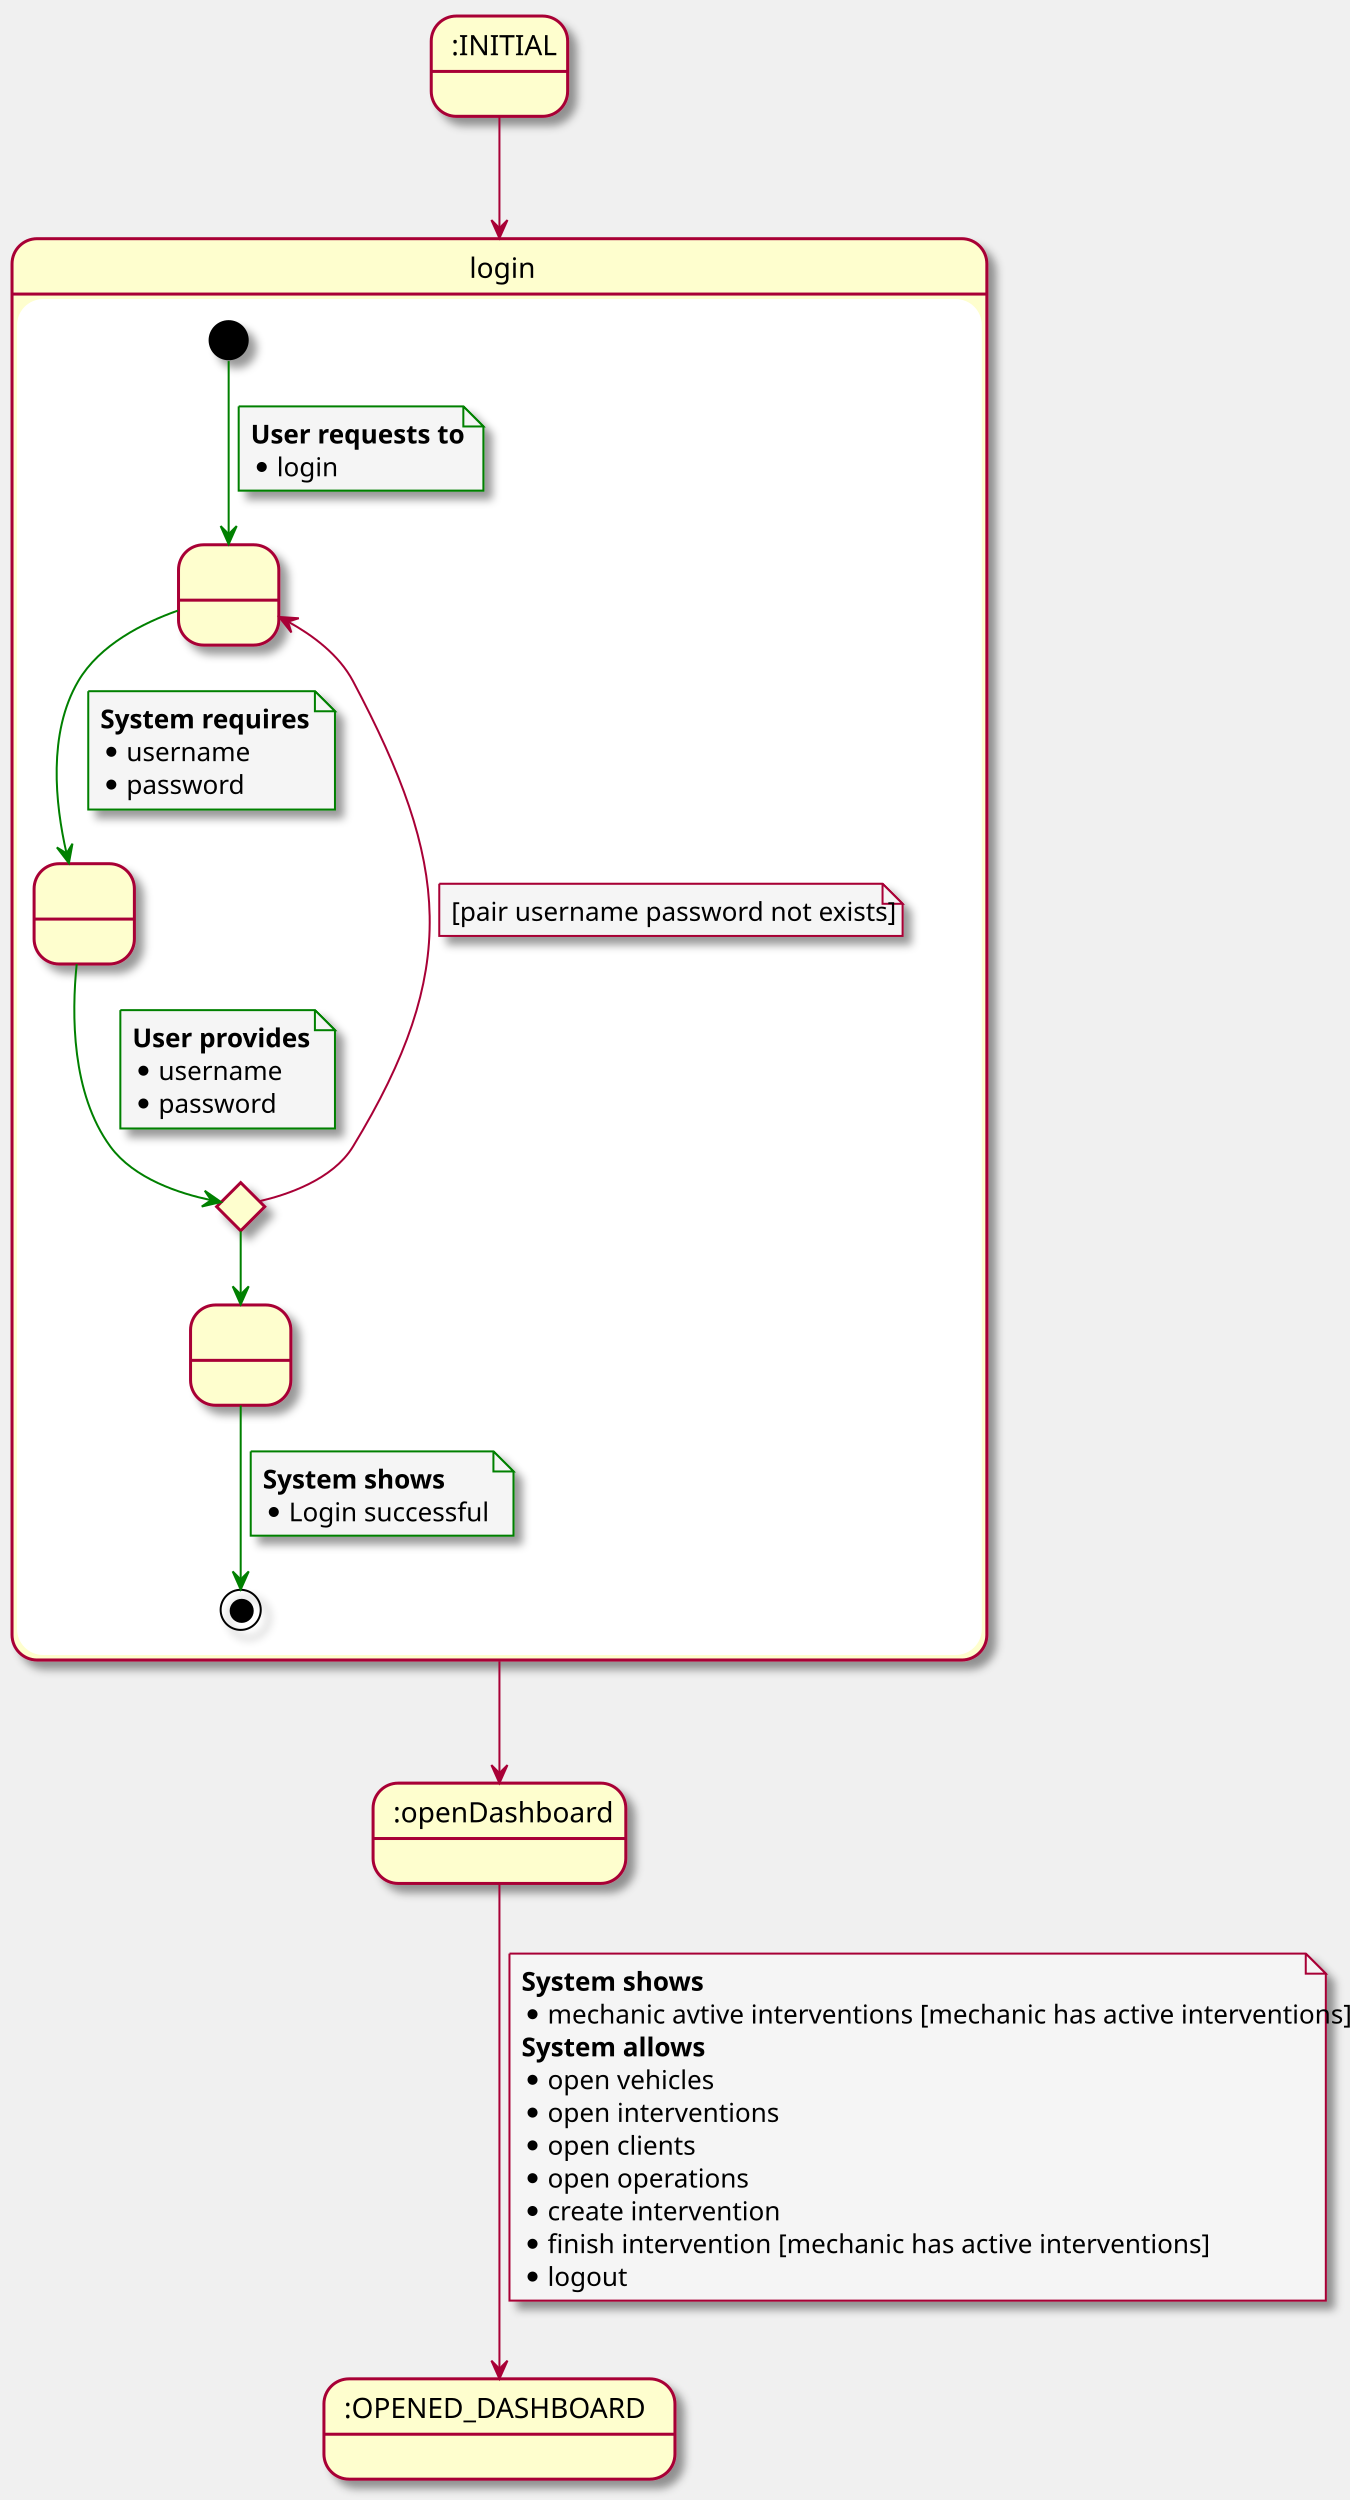
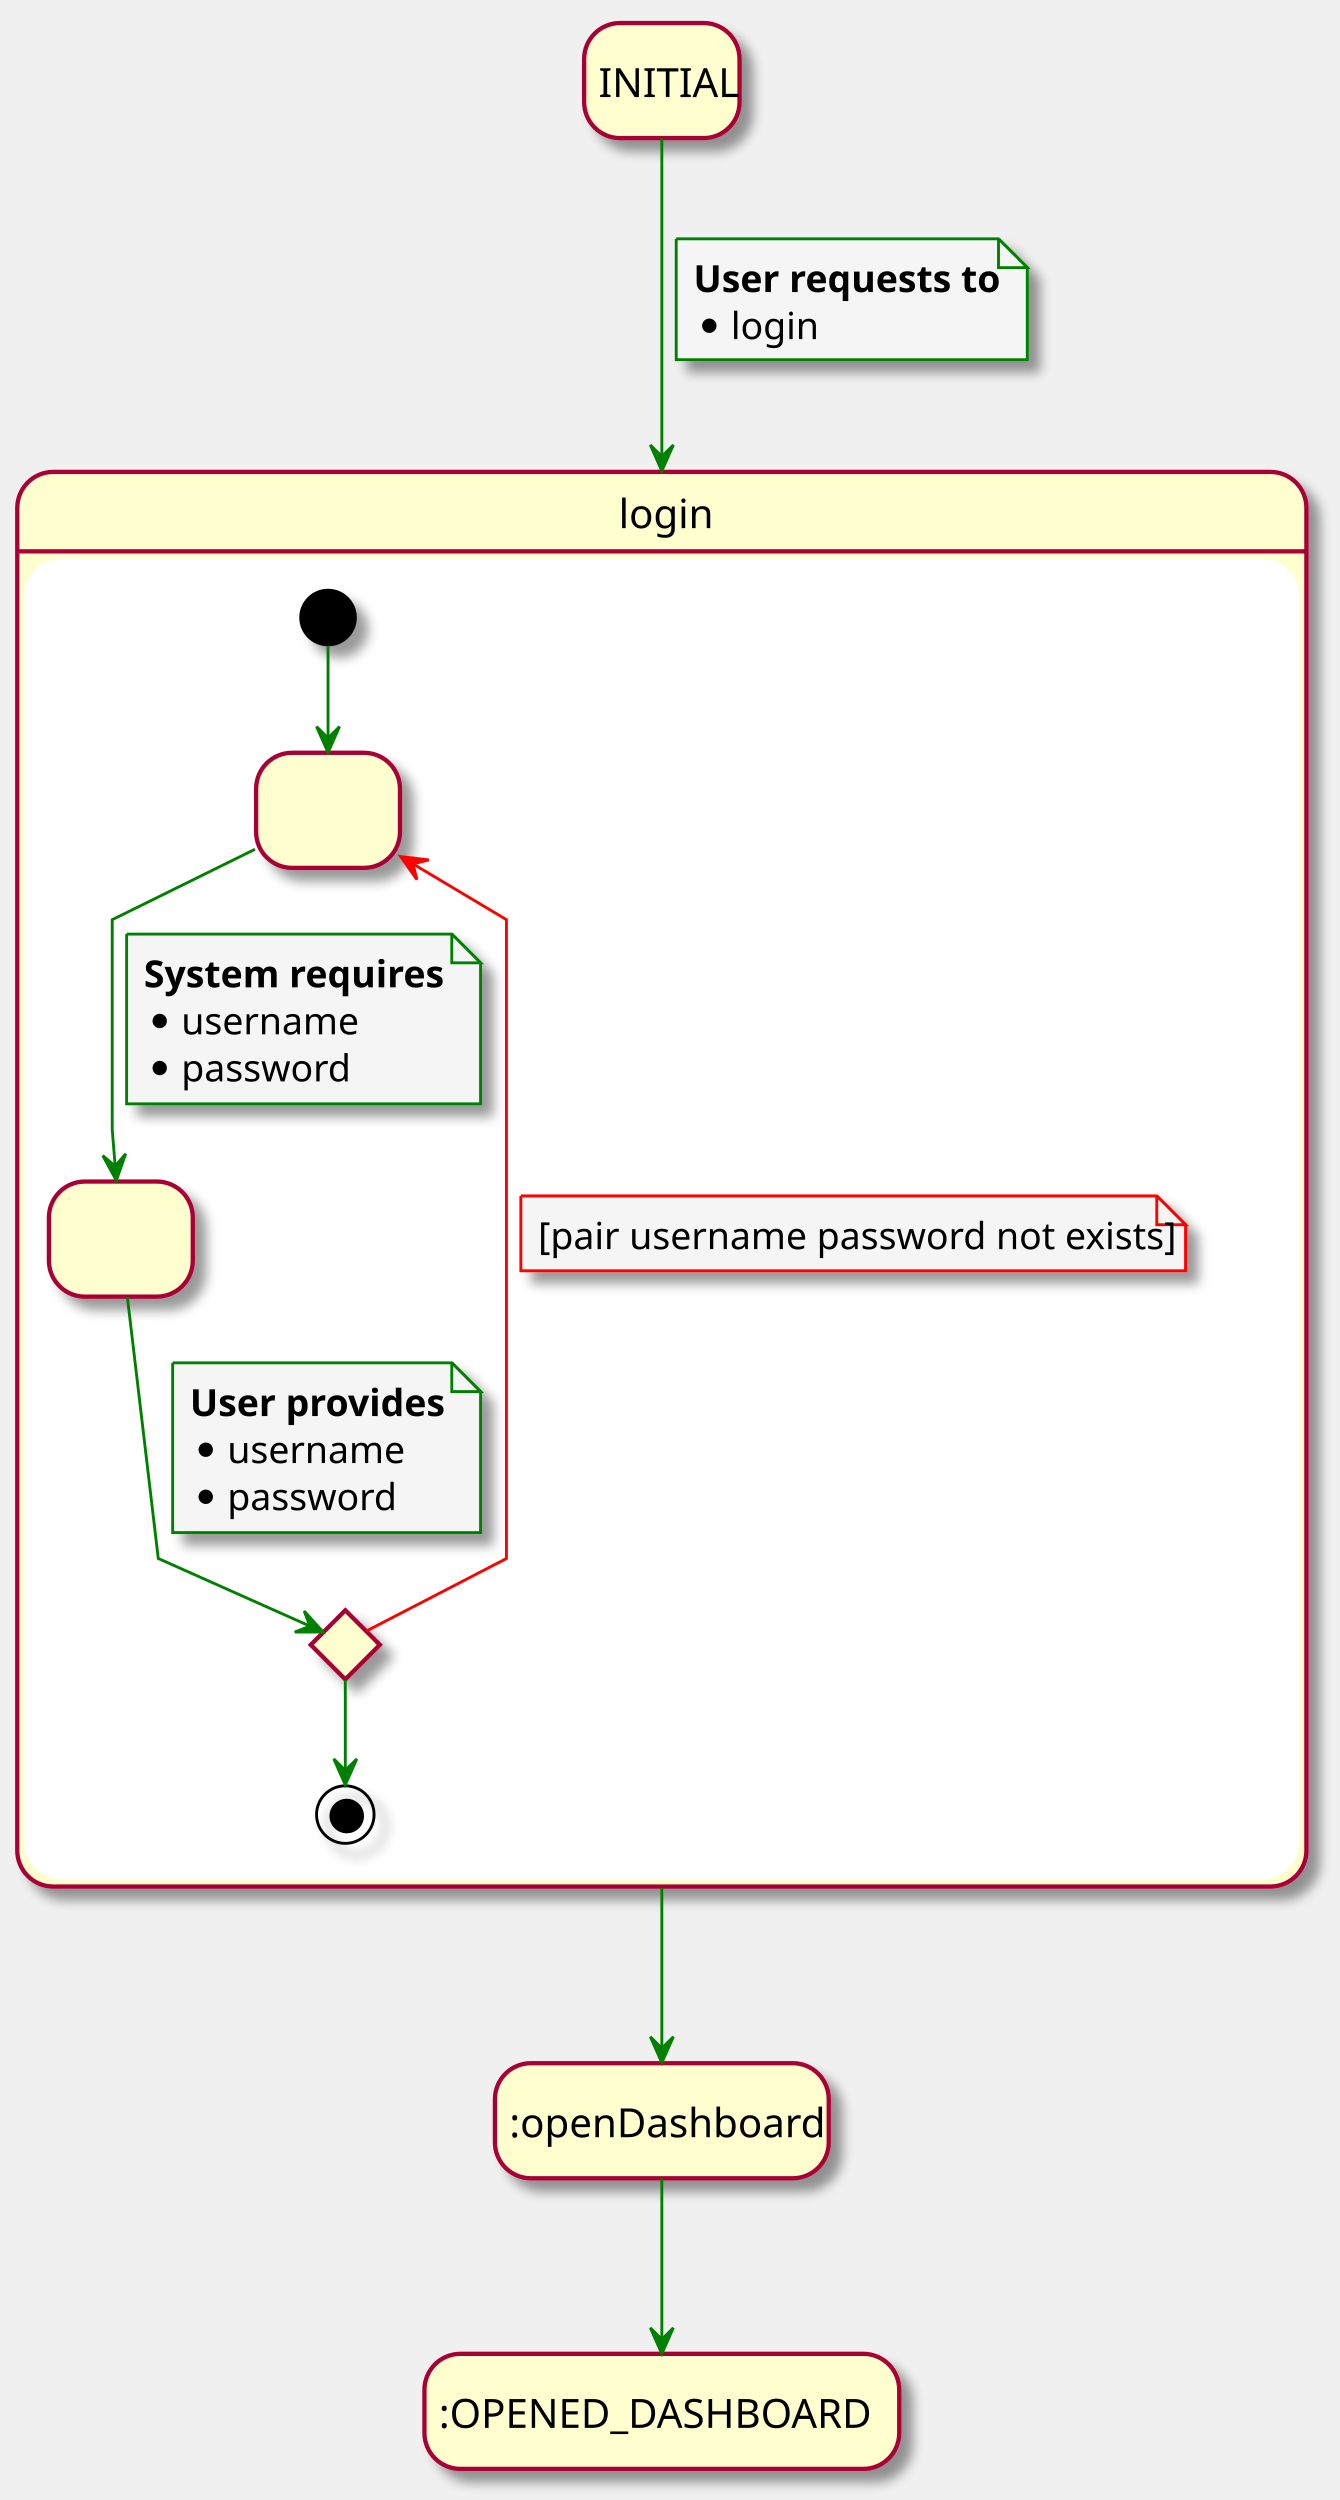
- <svg xmlns="http://www.w3.org/2000/svg" contentScriptType="application/ecmascript" contentStyleType="text/css" height="1558.75px" preserveAspectRatio="none" style="width:841px;height:1558px;" version="1.1" viewBox="0 0 841 1558" width="841.25px" zoomAndPan="magnify">
+ <svg xmlns="http://www.w3.org/2000/svg" contentScriptType="application/ecmascript" contentStyleType="text/css" height="1086.25px" preserveAspectRatio="none" style="width:582px;height:1086px;" version="1.1" viewBox="0 0 582 1086" width="582.5px" zoomAndPan="magnify">
  <defs>
-     <filter height="300%" id="f1mortepg1oux9" width="300%" x="-1" y="-1">
+     <filter height="300%" id="f9tz7qehwhcs9" width="300%" x="-1" y="-1">
      <feGaussianBlur result="blurOut" stdDeviation="2.5" />
      <feColorMatrix in="blurOut" result="blurOut2" type="matrix" values="0 0 0 0 0 0 0 0 0 0 0 0 0 0 0 0 0 0 .4 0" />
      <feOffset dx="5.0" dy="5.0" in="blurOut2" result="blurOut3" />
      <feBlend in="SourceGraphic" in2="blurOut3" mode="normal" />
    </filter>
  </defs>
  <g>
-     <rect fill="#FEFECE" filter="url(#f1mortepg1oux9)" height="62.5" rx="15.625" ry="15.625" style="stroke: #A80036; stroke-width: 1.875;" width="85" x="268.75" y="10" />
-     <line style="stroke: #A80036; stroke-width: 1.875;" x1="268.75" x2="353.75" y1="44.512" y2="44.512" />
-     <text fill="#000000" font-family="sans-serif" font-size="17.5" lengthAdjust="spacingAndGlyphs" textLength="60" x="281.25" y="34.416">:INITIAL</text>
-     <rect fill="#FEFECE" filter="url(#f1mortepg1oux9)" height="62.5" rx="15.625" ry="15.625" style="stroke: #A80036; stroke-width: 1.875;" width="157.5" x="232.5" y="1111.25" />
-     <line style="stroke: #A80036; stroke-width: 1.875;" x1="232.5" x2="390" y1="1145.762" y2="1145.762" />
-     <text fill="#000000" font-family="sans-serif" font-size="17.5" lengthAdjust="spacingAndGlyphs" textLength="132.5" x="245" y="1135.667">:openDashboard</text>
-     <rect fill="#FEFECE" filter="url(#f1mortepg1oux9)" height="62.5" rx="15.625" ry="15.625" style="stroke: #A80036; stroke-width: 1.875;" width="218.75" x="201.875" y="1482.5" />
-     <line style="stroke: #A80036; stroke-width: 1.875;" x1="201.875" x2="420.625" y1="1517.012" y2="1517.012" />
-     <text fill="#000000" font-family="sans-serif" font-size="17.5" lengthAdjust="spacingAndGlyphs" textLength="193.75" x="214.375" y="1506.917">:OPENED_DASHBOARD</text>
-     <rect fill="#FEFECE" filter="url(#f1mortepg1oux9)" height="885.762" rx="15.625" ry="15.625" style="stroke: #A80036; stroke-width: 1.875;" width="607.5" x="7.5" y="148.75" />
-     <rect fill="#FFFFFF" height="843.75" rx="15.625" ry="15.625" style="stroke: #FFFFFF; stroke-width: 1.25;" width="600" x="11.25" y="187.012" />
-     <line style="stroke: #A80036; stroke-width: 1.875;" x1="7.5" x2="615" y1="183.262" y2="183.262" />
-     <text fill="#000000" font-family="sans-serif" font-size="17.5" lengthAdjust="spacingAndGlyphs" textLength="37.5" x="292.5" y="173.167">login</text>
-     <rect fill="#FEFECE" filter="url(#f1mortepg1oux9)" height="62.5" rx="15.625" ry="15.625" style="stroke: #A80036; stroke-width: 1.875;" width="62.5" x="111.25" y="339.512" />
-     <line style="stroke: #A80036; stroke-width: 1.875;" x1="111.25" x2="173.75" y1="374.023" y2="374.023" />
-     <text fill="#000000" font-family="sans-serif" font-size="17.5" lengthAdjust="spacingAndGlyphs" textLength="0" x="145" y="363.928" />
-     <polygon fill="#FEFECE" filter="url(#f1mortepg1oux9)" points="150,737.012,165,752.012,150,767.012,135,752.012,150,737.012" style="stroke: #A80036; stroke-width: 1.875;" />
-     <rect fill="#FEFECE" filter="url(#f1mortepg1oux9)" height="62.5" rx="15.625" ry="15.625" style="stroke: #A80036; stroke-width: 1.875;" width="62.5" x="21.25" y="538.262" />
-     <line style="stroke: #A80036; stroke-width: 1.875;" x1="21.25" x2="83.75" y1="572.773" y2="572.773" />
-     <text fill="#000000" font-family="sans-serif" font-size="17.5" lengthAdjust="spacingAndGlyphs" textLength="0" x="55" y="562.678" />
-     <rect fill="#FEFECE" filter="url(#f1mortepg1oux9)" height="62.5" rx="15.625" ry="15.625" style="stroke: #A80036; stroke-width: 1.875;" width="62.5" x="118.75" y="813.262" />
-     <line style="stroke: #A80036; stroke-width: 1.875;" x1="118.75" x2="181.25" y1="847.773" y2="847.773" />
-     <text fill="#000000" font-family="sans-serif" font-size="17.5" lengthAdjust="spacingAndGlyphs" textLength="0" x="152.5" y="837.678" />
-     <ellipse cx="142.5" cy="212.012" fill="#000000" filter="url(#f1mortepg1oux9)" rx="12.5" ry="12.5" style="stroke: none; stroke-width: 1.25;" />
-     <ellipse cx="150" cy="1003.262" fill="none" filter="url(#f1mortepg1oux9)" rx="12.5" ry="12.5" style="stroke: #000000; stroke-width: 1.25;" />
-     <ellipse cx="150.625" cy="1003.887" fill="#000000" rx="7.5" ry="7.5" style="stroke: none; stroke-width: 1.25;" />
-     <path d="M142.5,225.006 C142.5,247.589 142.5,297.916 142.5,332.779 " fill="none" id="*start*login-&gt;1" style="stroke: #008000; stroke-width: 1.25;" />
-     <polygon fill="#008000" points="142.5,339.098,147.5,327.848,142.5,332.848,137.5,327.848,142.5,339.098" style="stroke: #008000; stroke-width: 1.25;" />
-     <path d="M148.75,253.262 L148.75,305.762 L301.25,305.762 L301.25,265.762 L288.75,253.262 L148.75,253.262 " fill="#F5F5F5" filter="url(#f1mortepg1oux9)" style="stroke: #008000; stroke-width: 1.25;" />
-     <path d="M288.75,253.262 L288.75,265.762 L301.25,265.762 L288.75,253.262 " fill="#F5F5F5" style="stroke: #008000; stroke-width: 1.25;" />
-     <text fill="#000000" font-family="sans-serif" font-size="16.25" font-weight="bold" lengthAdjust="spacingAndGlyphs" textLength="126.25" x="156.25" y="276.381">User requests to</text>
-     <ellipse cx="163.125" cy="291.016" fill="#000000" rx="3.125" ry="3.125" style="stroke: #000000; stroke-width: 0.0;" />
-     <text fill="#000000" font-family="sans-serif" font-size="16.25" lengthAdjust="spacingAndGlyphs" textLength="33.75" x="172.5" y="296.82">login</text>
-     <path d="M110.793,380.539 C89.139,388.198 62.05,401.819 48.75,424.512 C29.775,456.885 34.375,500.799 41.407,531.54 " fill="none" id="1-&gt;2" style="stroke: #008000; stroke-width: 1.25;" />
-     <polygon fill="#008000" points="42.937,537.892,45.166,525.784,41.475,531.815,35.444,528.124,42.937,537.892" style="stroke: #008000; stroke-width: 1.25;" />
-     <path d="M55,430.762 L55,504.512 L208.75,504.512 L208.75,443.262 L196.25,430.762 L55,430.762 " fill="#F5F5F5" filter="url(#f1mortepg1oux9)" style="stroke: #008000; stroke-width: 1.25;" />
-     <path d="M196.25,430.762 L196.25,443.262 L208.75,443.262 L196.25,430.762 " fill="#F5F5F5" style="stroke: #008000; stroke-width: 1.25;" />
-     <text fill="#000000" font-family="sans-serif" font-size="16.25" font-weight="bold" lengthAdjust="spacingAndGlyphs" textLength="127.5" x="62.5" y="453.881">System requires</text>
-     <ellipse cx="69.375" cy="468.516" fill="#000000" rx="3.125" ry="3.125" style="stroke: #000000; stroke-width: 0.0;" />
-     <text fill="#000000" font-family="sans-serif" font-size="16.25" lengthAdjust="spacingAndGlyphs" textLength="71.25" x="78.75" y="474.32">username</text>
-     <ellipse cx="69.375" cy="488.955" fill="#000000" rx="3.125" ry="3.125" style="stroke: #000000; stroke-width: 0.0;" />
-     <text fill="#000000" font-family="sans-serif" font-size="16.25" lengthAdjust="spacingAndGlyphs" textLength="68.75" x="78.75" y="494.76">password</text>
-     <path d="M47.802,600.813 C44.594,632.232 44.57,681.477 68.75,714.512 C83.538,734.716 112.174,743.867 131.192,747.863 " fill="none" id="2-&gt;condicional" style="stroke: #008000; stroke-width: 1.25;" />
-     <polygon fill="#008000" points="137.72,749.112,127.611,742.085,131.582,747.936,125.73,751.907,137.72,749.112" style="stroke: #008000; stroke-width: 1.25;" />
-     <path d="M75,629.512 L75,703.262 L208.75,703.262 L208.75,642.012 L196.25,629.512 L75,629.512 " fill="#F5F5F5" filter="url(#f1mortepg1oux9)" style="stroke: #008000; stroke-width: 1.25;" />
-     <path d="M196.25,629.512 L196.25,642.012 L208.75,642.012 L196.25,629.512 " fill="#F5F5F5" style="stroke: #008000; stroke-width: 1.25;" />
-     <text fill="#000000" font-family="sans-serif" font-size="16.25" font-weight="bold" lengthAdjust="spacingAndGlyphs" textLength="107.5" x="82.5" y="652.631">User provides</text>
-     <ellipse cx="89.375" cy="667.266" fill="#000000" rx="3.125" ry="3.125" style="stroke: #000000; stroke-width: 0.0;" />
-     <text fill="#000000" font-family="sans-serif" font-size="16.25" lengthAdjust="spacingAndGlyphs" textLength="71.25" x="98.75" y="673.07">username</text>
-     <ellipse cx="89.375" cy="687.705" fill="#000000" rx="3.125" ry="3.125" style="stroke: #000000; stroke-width: 0.0;" />
-     <text fill="#000000" font-family="sans-serif" font-size="16.25" lengthAdjust="spacingAndGlyphs" textLength="68.75" x="98.75" y="693.51">password</text>
-     <path d="M162.01,748.513 C178.444,744.719 207.34,735.324 220,714.512 C286.981,604.394 280.396,538.374 220,424.512 C211.319,408.146 195,395.944 179.569,387.444 " fill="none" id="condicional-&gt;1" style="stroke: #A80036; stroke-width: 1.25;" />
-     <polygon fill="#A80036" points="173.939,384.479,181.562,394.146,179.468,387.392,186.222,385.299,173.939,384.479" style="stroke: #A80036; stroke-width: 1.25;" />
-     <path d="M273.75,550.762 L273.75,583.262 L562.5,583.262 L562.5,563.262 L550,550.762 L273.75,550.762 " fill="#F5F5F5" filter="url(#f1mortepg1oux9)" style="stroke: #A80036; stroke-width: 1.25;" />
-     <path d="M550,550.762 L550,563.262 L562.5,563.262 L550,550.762 " fill="#F5F5F5" style="stroke: #A80036; stroke-width: 1.25;" />
-     <text fill="#000000" font-family="sans-serif" font-size="16.25" lengthAdjust="spacingAndGlyphs" textLength="262.5" x="281.25" y="573.881">[pair username password not exists]</text>
-     <path d="M150,767.324 C150,777.87 150,792.812 150,806.654 " fill="none" id="condicional-&gt;3" style="stroke: #008000; stroke-width: 1.25;" />
-     <polygon fill="#008000" points="150,812.917,155,801.667,150,806.667,145,801.667,150,812.917" style="stroke: #008000; stroke-width: 1.25;" />
-     <path d="M150,875.888 C150,907.962 150,957.659 150,984.075 " fill="none" id="3-&gt;*end*login" style="stroke: #008000; stroke-width: 1.25;" />
-     <polygon fill="#008000" points="150,990.57,155,979.32,150,984.32,145,979.32,150,990.57" style="stroke: #008000; stroke-width: 1.25;" />
-     <path d="M156.25,904.512 L156.25,957.012 L320,957.012 L320,917.012 L307.5,904.512 L156.25,904.512 " fill="#F5F5F5" filter="url(#f1mortepg1oux9)" style="stroke: #008000; stroke-width: 1.25;" />
-     <path d="M307.5,904.512 L307.5,917.012 L320,917.012 L307.5,904.512 " fill="#F5F5F5" style="stroke: #008000; stroke-width: 1.25;" />
-     <text fill="#000000" font-family="sans-serif" font-size="16.25" font-weight="bold" lengthAdjust="spacingAndGlyphs" textLength="111.25" x="163.75" y="927.631">System shows</text>
-     <ellipse cx="170.625" cy="942.266" fill="#000000" rx="3.125" ry="3.125" style="stroke: #000000; stroke-width: 0.0;" />
-     <text fill="#000000" font-family="sans-serif" font-size="16.25" lengthAdjust="spacingAndGlyphs" textLength="121.25" x="180" y="948.07">Login successful</text>
-     <path d="M311.25,72.75 C311.25,90.062 311.25,113.925 311.25,141.963 " fill="none" id="initstate-&gt;login" style="stroke: #A80036; stroke-width: 1.25;" />
-     <polygon fill="#A80036" points="311.25,148.4,316.25,137.15,311.25,142.15,306.25,137.15,311.25,148.4" style="stroke: #A80036; stroke-width: 1.25;" />
-     <path d="M311.25,1035.241 C311.25,1062.856 311.25,1086.764 311.25,1104.849 " fill="none" id="login-&gt;openDashboard" style="stroke: #A80036; stroke-width: 1.25;" />
-     <polygon fill="#A80036" points="311.25,1111.244,316.25,1099.994,311.25,1104.994,306.25,1099.994,311.25,1111.244" style="stroke: #A80036; stroke-width: 1.25;" />
-     <path d="M311.25,1173.926 C311.25,1241.215 311.25,1403.33 311.25,1476.085 " fill="none" id="openDashboard-&gt;endstate" style="stroke: #A80036; stroke-width: 1.25;" />
-     <polygon fill="#A80036" points="311.25,1482.424,316.25,1471.174,311.25,1476.174,306.25,1471.174,311.25,1482.424" style="stroke: #A80036; stroke-width: 1.25;" />
-     <path d="M317.5,1217.5 L317.5,1433.75 L826.25,1433.75 L826.25,1230 L813.75,1217.5 L317.5,1217.5 " fill="#F5F5F5" filter="url(#f1mortepg1oux9)" style="stroke: #A80036; stroke-width: 1.25;" />
-     <path d="M813.75,1217.5 L813.75,1230 L826.25,1230 L813.75,1217.5 " fill="#F5F5F5" style="stroke: #A80036; stroke-width: 1.25;" />
-     <text fill="#000000" font-family="sans-serif" font-size="16.25" font-weight="bold" lengthAdjust="spacingAndGlyphs" textLength="111.25" x="325" y="1240.619">System shows</text>
-     <ellipse cx="331.875" cy="1255.254" fill="#000000" rx="3.125" ry="3.125" style="stroke: #000000; stroke-width: 0.0;" />
-     <text fill="#000000" font-family="sans-serif" font-size="16.25" lengthAdjust="spacingAndGlyphs" textLength="466.25" x="341.25" y="1261.058">mechanic avtive interventions [mechanic has active interventions]</text>
-     <text fill="#000000" font-family="sans-serif" font-size="16.25" font-weight="bold" lengthAdjust="spacingAndGlyphs" textLength="113.75" x="325" y="1281.498">System allows</text>
-     <ellipse cx="331.875" cy="1296.133" fill="#000000" rx="3.125" ry="3.125" style="stroke: #000000; stroke-width: 0.0;" />
-     <text fill="#000000" font-family="sans-serif" font-size="16.25" lengthAdjust="spacingAndGlyphs" textLength="97.5" x="341.25" y="1301.937">open vehicles</text>
-     <ellipse cx="331.875" cy="1316.572" fill="#000000" rx="3.125" ry="3.125" style="stroke: #000000; stroke-width: 0.0;" />
-     <text fill="#000000" font-family="sans-serif" font-size="16.25" lengthAdjust="spacingAndGlyphs" textLength="130" x="341.25" y="1322.377">open interventions</text>
-     <ellipse cx="331.875" cy="1337.012" fill="#000000" rx="3.125" ry="3.125" style="stroke: #000000; stroke-width: 0.0;" />
-     <text fill="#000000" font-family="sans-serif" font-size="16.25" lengthAdjust="spacingAndGlyphs" textLength="87.5" x="341.25" y="1342.816">open clients</text>
-     <ellipse cx="331.875" cy="1357.451" fill="#000000" rx="3.125" ry="3.125" style="stroke: #000000; stroke-width: 0.0;" />
-     <text fill="#000000" font-family="sans-serif" font-size="16.25" lengthAdjust="spacingAndGlyphs" textLength="115" x="341.25" y="1363.256">open operations</text>
-     <ellipse cx="331.875" cy="1377.891" fill="#000000" rx="3.125" ry="3.125" style="stroke: #000000; stroke-width: 0.0;" />
-     <text fill="#000000" font-family="sans-serif" font-size="16.25" lengthAdjust="spacingAndGlyphs" textLength="131.25" x="341.25" y="1383.695">create intervention</text>
-     <ellipse cx="331.875" cy="1398.33" fill="#000000" rx="3.125" ry="3.125" style="stroke: #000000; stroke-width: 0.0;" />
-     <text fill="#000000" font-family="sans-serif" font-size="16.25" lengthAdjust="spacingAndGlyphs" textLength="381.25" x="341.25" y="1404.134">finish intervention [mechanic has active interventions]</text>
-     <ellipse cx="331.875" cy="1418.77" fill="#000000" rx="3.125" ry="3.125" style="stroke: #000000; stroke-width: 0.0;" />
-     <text fill="#000000" font-family="sans-serif" font-size="16.25" lengthAdjust="spacingAndGlyphs" textLength="43.75" x="341.25" y="1424.574">logout</text>
+     <rect fill="#FEFECE" filter="url(#f9tz7qehwhcs9)" height="50" rx="15.625" ry="15.625" style="stroke: #A80036; stroke-width: 1.875;" width="67.5" x="253.75" y="10" />
+     <text fill="#000000" font-family="sans-serif" font-size="17.5" lengthAdjust="spacingAndGlyphs" textLength="55" x="260" y="42.161">INITIAL</text>
+     <rect fill="#FEFECE" filter="url(#f9tz7qehwhcs9)" height="50" rx="15.625" ry="15.625" style="stroke: #A80036; stroke-width: 1.875;" width="145" x="215" y="896.25" />
+     <text fill="#000000" font-family="sans-serif" font-size="17.5" lengthAdjust="spacingAndGlyphs" textLength="132.5" x="221.25" y="928.411">:openDashboard</text>
+     <rect fill="#FEFECE" filter="url(#f9tz7qehwhcs9)" height="50" rx="15.625" ry="15.625" style="stroke: #A80036; stroke-width: 1.875;" width="206.25" x="184.375" y="1022.5" />
+     <text fill="#000000" font-family="sans-serif" font-size="17.5" lengthAdjust="spacingAndGlyphs" textLength="193.75" x="190.625" y="1054.661">:OPENED_DASHBOARD</text>
+     <rect fill="#FEFECE" filter="url(#f9tz7qehwhcs9)" height="614.512" rx="15.625" ry="15.625" style="stroke: #A80036; stroke-width: 1.875;" width="560" x="7.5" y="205" />
+     <rect fill="#FFFFFF" height="572.5" rx="15.625" ry="15.625" style="stroke: #FFFFFF; stroke-width: 1.25;" width="552.5" x="11.25" y="243.262" />
+     <line style="stroke: #A80036; stroke-width: 1.875;" x1="7.5" x2="567.5" y1="239.512" y2="239.512" />
+     <text fill="#000000" font-family="sans-serif" font-size="17.5" lengthAdjust="spacingAndGlyphs" textLength="37.5" x="268.75" y="229.417">login</text>
+     <rect fill="#FEFECE" filter="url(#f9tz7qehwhcs9)" height="50" rx="15.625" ry="15.625" style="stroke: #A80036; stroke-width: 1.875;" width="62.5" x="111.25" y="327.012" />
+     <text fill="#000000" font-family="sans-serif" font-size="17.5" lengthAdjust="spacingAndGlyphs" textLength="0" x="145" y="359.172" />
+     <polygon fill="#FEFECE" filter="url(#f9tz7qehwhcs9)" points="150,699.512,165,714.512,150,729.512,135,714.512,150,699.512" style="stroke: #A80036; stroke-width: 1.875;" />
+     <rect fill="#FEFECE" filter="url(#f9tz7qehwhcs9)" height="50" rx="15.625" ry="15.625" style="stroke: #A80036; stroke-width: 1.875;" width="62.5" x="21.25" y="513.262" />
+     <text fill="#000000" font-family="sans-serif" font-size="17.5" lengthAdjust="spacingAndGlyphs" textLength="0" x="55" y="545.422" />
+     <ellipse cx="142.5" cy="268.262" fill="#000000" filter="url(#f9tz7qehwhcs9)" rx="12.5" ry="12.5" style="stroke: none; stroke-width: 1.25;" />
+     <ellipse cx="150" cy="788.262" fill="none" filter="url(#f9tz7qehwhcs9)" rx="12.5" ry="12.5" style="stroke: #000000; stroke-width: 1.25;" />
+     <ellipse cx="150.625" cy="788.887" fill="#000000" rx="7.5" ry="7.5" style="stroke: none; stroke-width: 1.25;" />
+     <path d="M142.5,280.809 C142.5,291.002 142.5,306.468 142.5,320.268 " fill="none" id="*start*login-&gt;1" style="stroke: #008000; stroke-width: 1.25;" />
+     <polygon fill="#008000" points="142.5,326.878,147.5,315.628,142.5,320.628,137.5,315.628,142.5,326.878" style="stroke: #008000; stroke-width: 1.25;" />
+     <path d="M110.76,368.921 C83.563,382.337 48.75,399.512 48.75,399.512 C48.75,399.512 48.75,490.762 48.75,490.762 C48.75,490.762 49.309,497.652 49.995,506.114 " fill="none" id="1-&gt;2" style="stroke: #008000; stroke-width: 1.25;" />
+     <polygon fill="#008000" points="50.537,512.803,54.611,501.185,50.032,506.573,44.644,501.994,50.537,512.803" style="stroke: #008000; stroke-width: 1.25;" />
+     <path d="M55,405.762 L55,479.512 L208.75,479.512 L208.75,418.262 L196.25,405.762 L55,405.762 " fill="#F5F5F5" filter="url(#f9tz7qehwhcs9)" style="stroke: #008000; stroke-width: 1.25;" />
+     <path d="M196.25,405.762 L196.25,418.262 L208.75,418.262 L196.25,405.762 " fill="#F5F5F5" style="stroke: #008000; stroke-width: 1.25;" />
+     <text fill="#000000" font-family="sans-serif" font-size="16.25" font-weight="bold" lengthAdjust="spacingAndGlyphs" textLength="127.5" x="62.5" y="428.881">System requires</text>
+     <ellipse cx="69.375" cy="443.516" fill="#000000" rx="3.125" ry="3.125" style="stroke: #000000; stroke-width: 0.0;" />
+     <text fill="#000000" font-family="sans-serif" font-size="16.25" lengthAdjust="spacingAndGlyphs" textLength="71.25" x="78.75" y="449.32">username</text>
+     <ellipse cx="69.375" cy="463.955" fill="#000000" rx="3.125" ry="3.125" style="stroke: #000000; stroke-width: 0.0;" />
+     <text fill="#000000" font-family="sans-serif" font-size="16.25" lengthAdjust="spacingAndGlyphs" textLength="68.75" x="78.75" y="469.76">password</text>
+     <path d="M55.331,563.463 C59.986,602.857 68.75,677.012 68.75,677.012 C68.75,677.012 110.599,695.683 134.229,706.225 " fill="none" id="2-&gt;condicional" style="stroke: #008000; stroke-width: 1.25;" />
+     <polygon fill="#008000" points="140.361,708.961,132.124,699.811,134.653,706.414,128.049,708.943,140.361,708.961" style="stroke: #008000; stroke-width: 1.25;" />
+     <path d="M75,592.012 L75,665.762 L208.75,665.762 L208.75,604.512 L196.25,592.012 L75,592.012 " fill="#F5F5F5" filter="url(#f9tz7qehwhcs9)" style="stroke: #008000; stroke-width: 1.25;" />
+     <path d="M196.25,592.012 L196.25,604.512 L208.75,604.512 L196.25,592.012 " fill="#F5F5F5" style="stroke: #008000; stroke-width: 1.25;" />
+     <text fill="#000000" font-family="sans-serif" font-size="16.25" font-weight="bold" lengthAdjust="spacingAndGlyphs" textLength="107.5" x="82.5" y="615.131">User provides</text>
+     <ellipse cx="89.375" cy="629.766" fill="#000000" rx="3.125" ry="3.125" style="stroke: #000000; stroke-width: 0.0;" />
+     <text fill="#000000" font-family="sans-serif" font-size="16.25" lengthAdjust="spacingAndGlyphs" textLength="71.25" x="98.75" y="635.57">username</text>
+     <ellipse cx="89.375" cy="650.205" fill="#000000" rx="3.125" ry="3.125" style="stroke: #000000; stroke-width: 0.0;" />
+     <text fill="#000000" font-family="sans-serif" font-size="16.25" lengthAdjust="spacingAndGlyphs" textLength="68.75" x="98.75" y="656.01">password</text>
+     <path d="M159.151,708.523 C178.125,698.697 220,677.012 220,677.012 C220,677.012 220,399.512 220,399.512 C220,399.512 199.512,387.286 179.604,375.404 " fill="none" id="condicional-&gt;1" style="stroke: #FF0000; stroke-width: 1.25;" />
+     <polygon fill="#FF0000" points="174.023,372.073,181.121,382.131,179.39,375.275,186.245,373.544,174.023,372.073" style="stroke: #FF0000; stroke-width: 1.25;" />
+     <path d="M226.25,519.512 L226.25,552.012 L515,552.012 L515,532.012 L502.5,519.512 L226.25,519.512 " fill="#F5F5F5" filter="url(#f9tz7qehwhcs9)" style="stroke: #FF0000; stroke-width: 1.25;" />
+     <path d="M502.5,519.512 L502.5,532.012 L515,532.012 L502.5,519.512 " fill="#F5F5F5" style="stroke: #FF0000; stroke-width: 1.25;" />
+     <text fill="#000000" font-family="sans-serif" font-size="16.25" lengthAdjust="spacingAndGlyphs" textLength="262.5" x="233.75" y="542.631">[pair username password not exists]</text>
+     <path d="M150,729.838 C150,741.062 150,756.857 150,769.002 " fill="none" id="condicional-&gt;*end*login" style="stroke: #008000; stroke-width: 1.25;" />
+     <polygon fill="#008000" points="150,775.321,155,764.071,150,769.071,145,764.071,150,775.321" style="stroke: #008000; stroke-width: 1.25;" />
+     <path d="M287.5,60.131 C287.5,88.72 287.5,140.077 287.5,198.171 " fill="none" id="initstate-&gt;login" style="stroke: #008000; stroke-width: 1.25;" />
+     <polygon fill="#008000" points="287.5,204.548,292.5,193.298,287.5,198.298,282.5,193.298,287.5,204.548" style="stroke: #008000; stroke-width: 1.25;" />
+     <path d="M293.75,103.75 L293.75,156.25 L446.25,156.25 L446.25,116.25 L433.75,103.75 L293.75,103.75 " fill="#F5F5F5" filter="url(#f9tz7qehwhcs9)" style="stroke: #008000; stroke-width: 1.25;" />
+     <path d="M433.75,103.75 L433.75,116.25 L446.25,116.25 L433.75,103.75 " fill="#F5F5F5" style="stroke: #008000; stroke-width: 1.25;" />
+     <text fill="#000000" font-family="sans-serif" font-size="16.25" font-weight="bold" lengthAdjust="spacingAndGlyphs" textLength="126.25" x="301.25" y="126.869">User requests to</text>
+     <ellipse cx="308.125" cy="141.504" fill="#000000" rx="3.125" ry="3.125" style="stroke: #000000; stroke-width: 0.0;" />
+     <text fill="#000000" font-family="sans-serif" font-size="16.25" lengthAdjust="spacingAndGlyphs" textLength="33.75" x="317.5" y="147.308">login</text>
+     <path d="M287.5,820.1 C287.5,847.639 287.5,871.731 287.5,889.352 " fill="none" id="login-&gt;openDashboard" style="stroke: #008000; stroke-width: 1.25;" />
+     <polygon fill="#008000" points="287.5,896.021,292.5,884.771,287.5,889.771,282.5,884.771,287.5,896.021" style="stroke: #008000; stroke-width: 1.25;" />
+     <path d="M287.5,946.36 C287.5,966.219 287.5,994.608 287.5,1016.049 " fill="none" id="openDashboard-&gt;endstate" style="stroke: #008000; stroke-width: 1.25;" />
+     <polygon fill="#008000" points="287.5,1022.463,292.5,1011.213,287.5,1016.213,282.5,1011.213,287.5,1022.463" style="stroke: #008000; stroke-width: 1.25;" />
  </g>
</svg>
